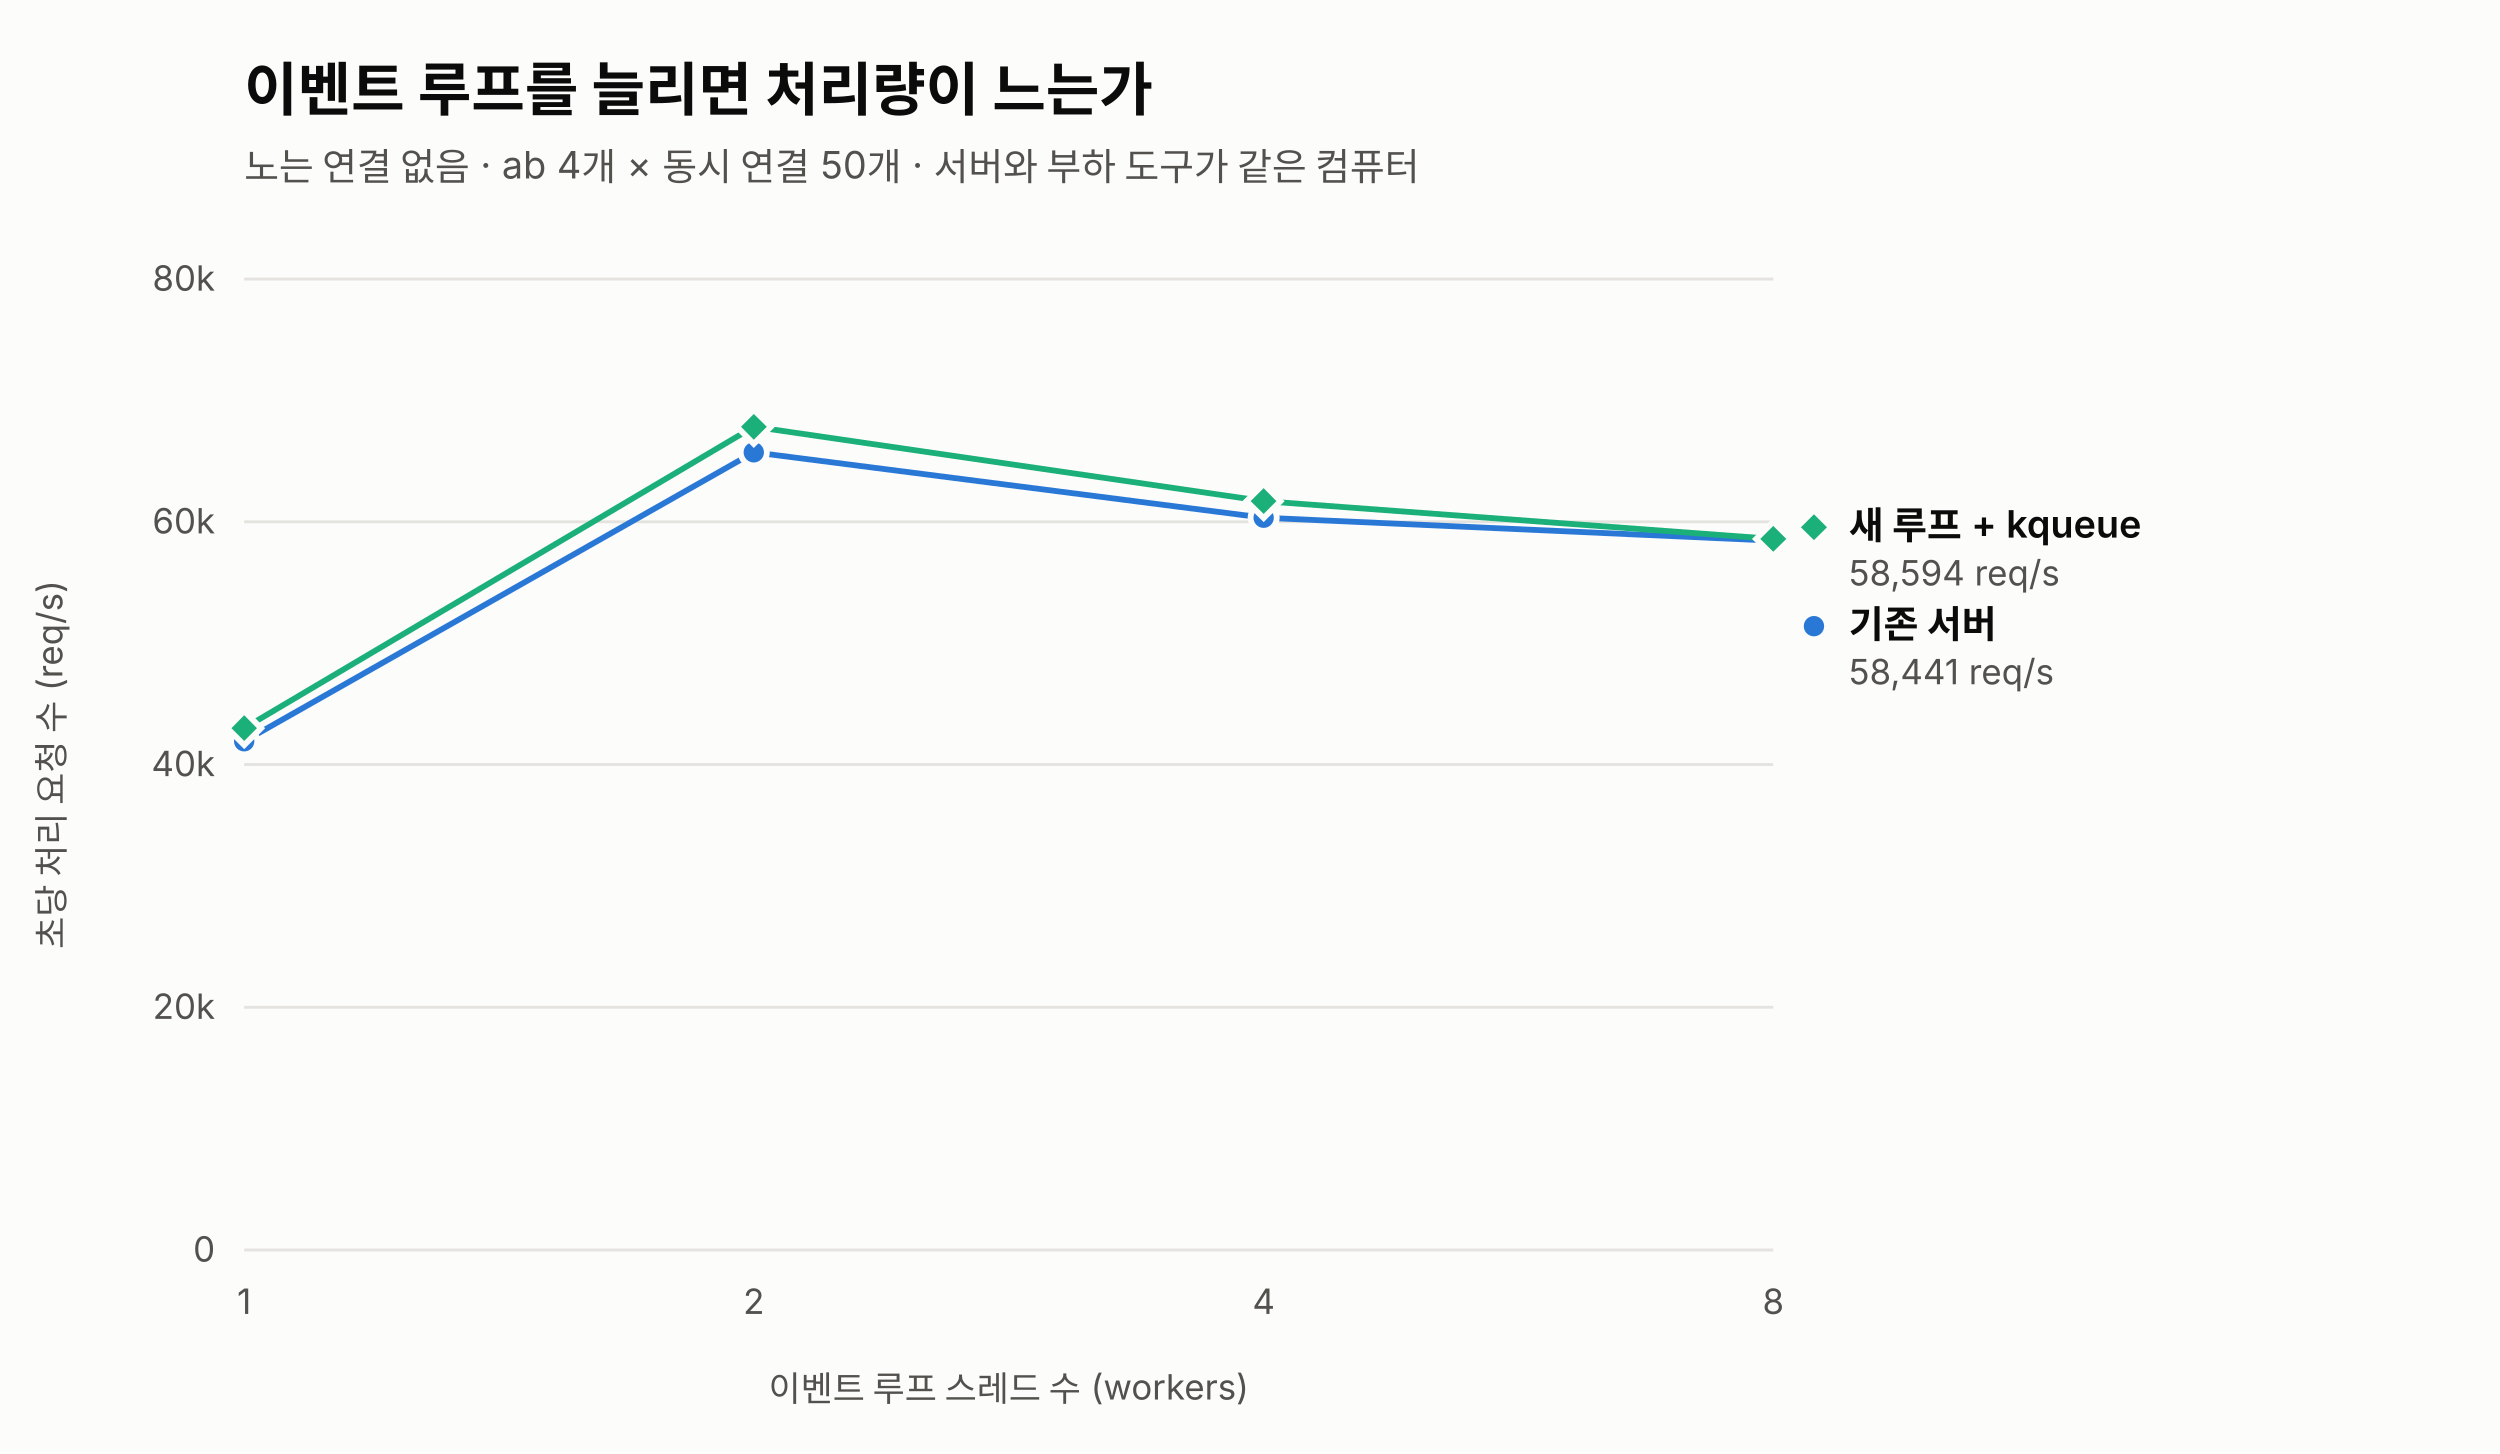
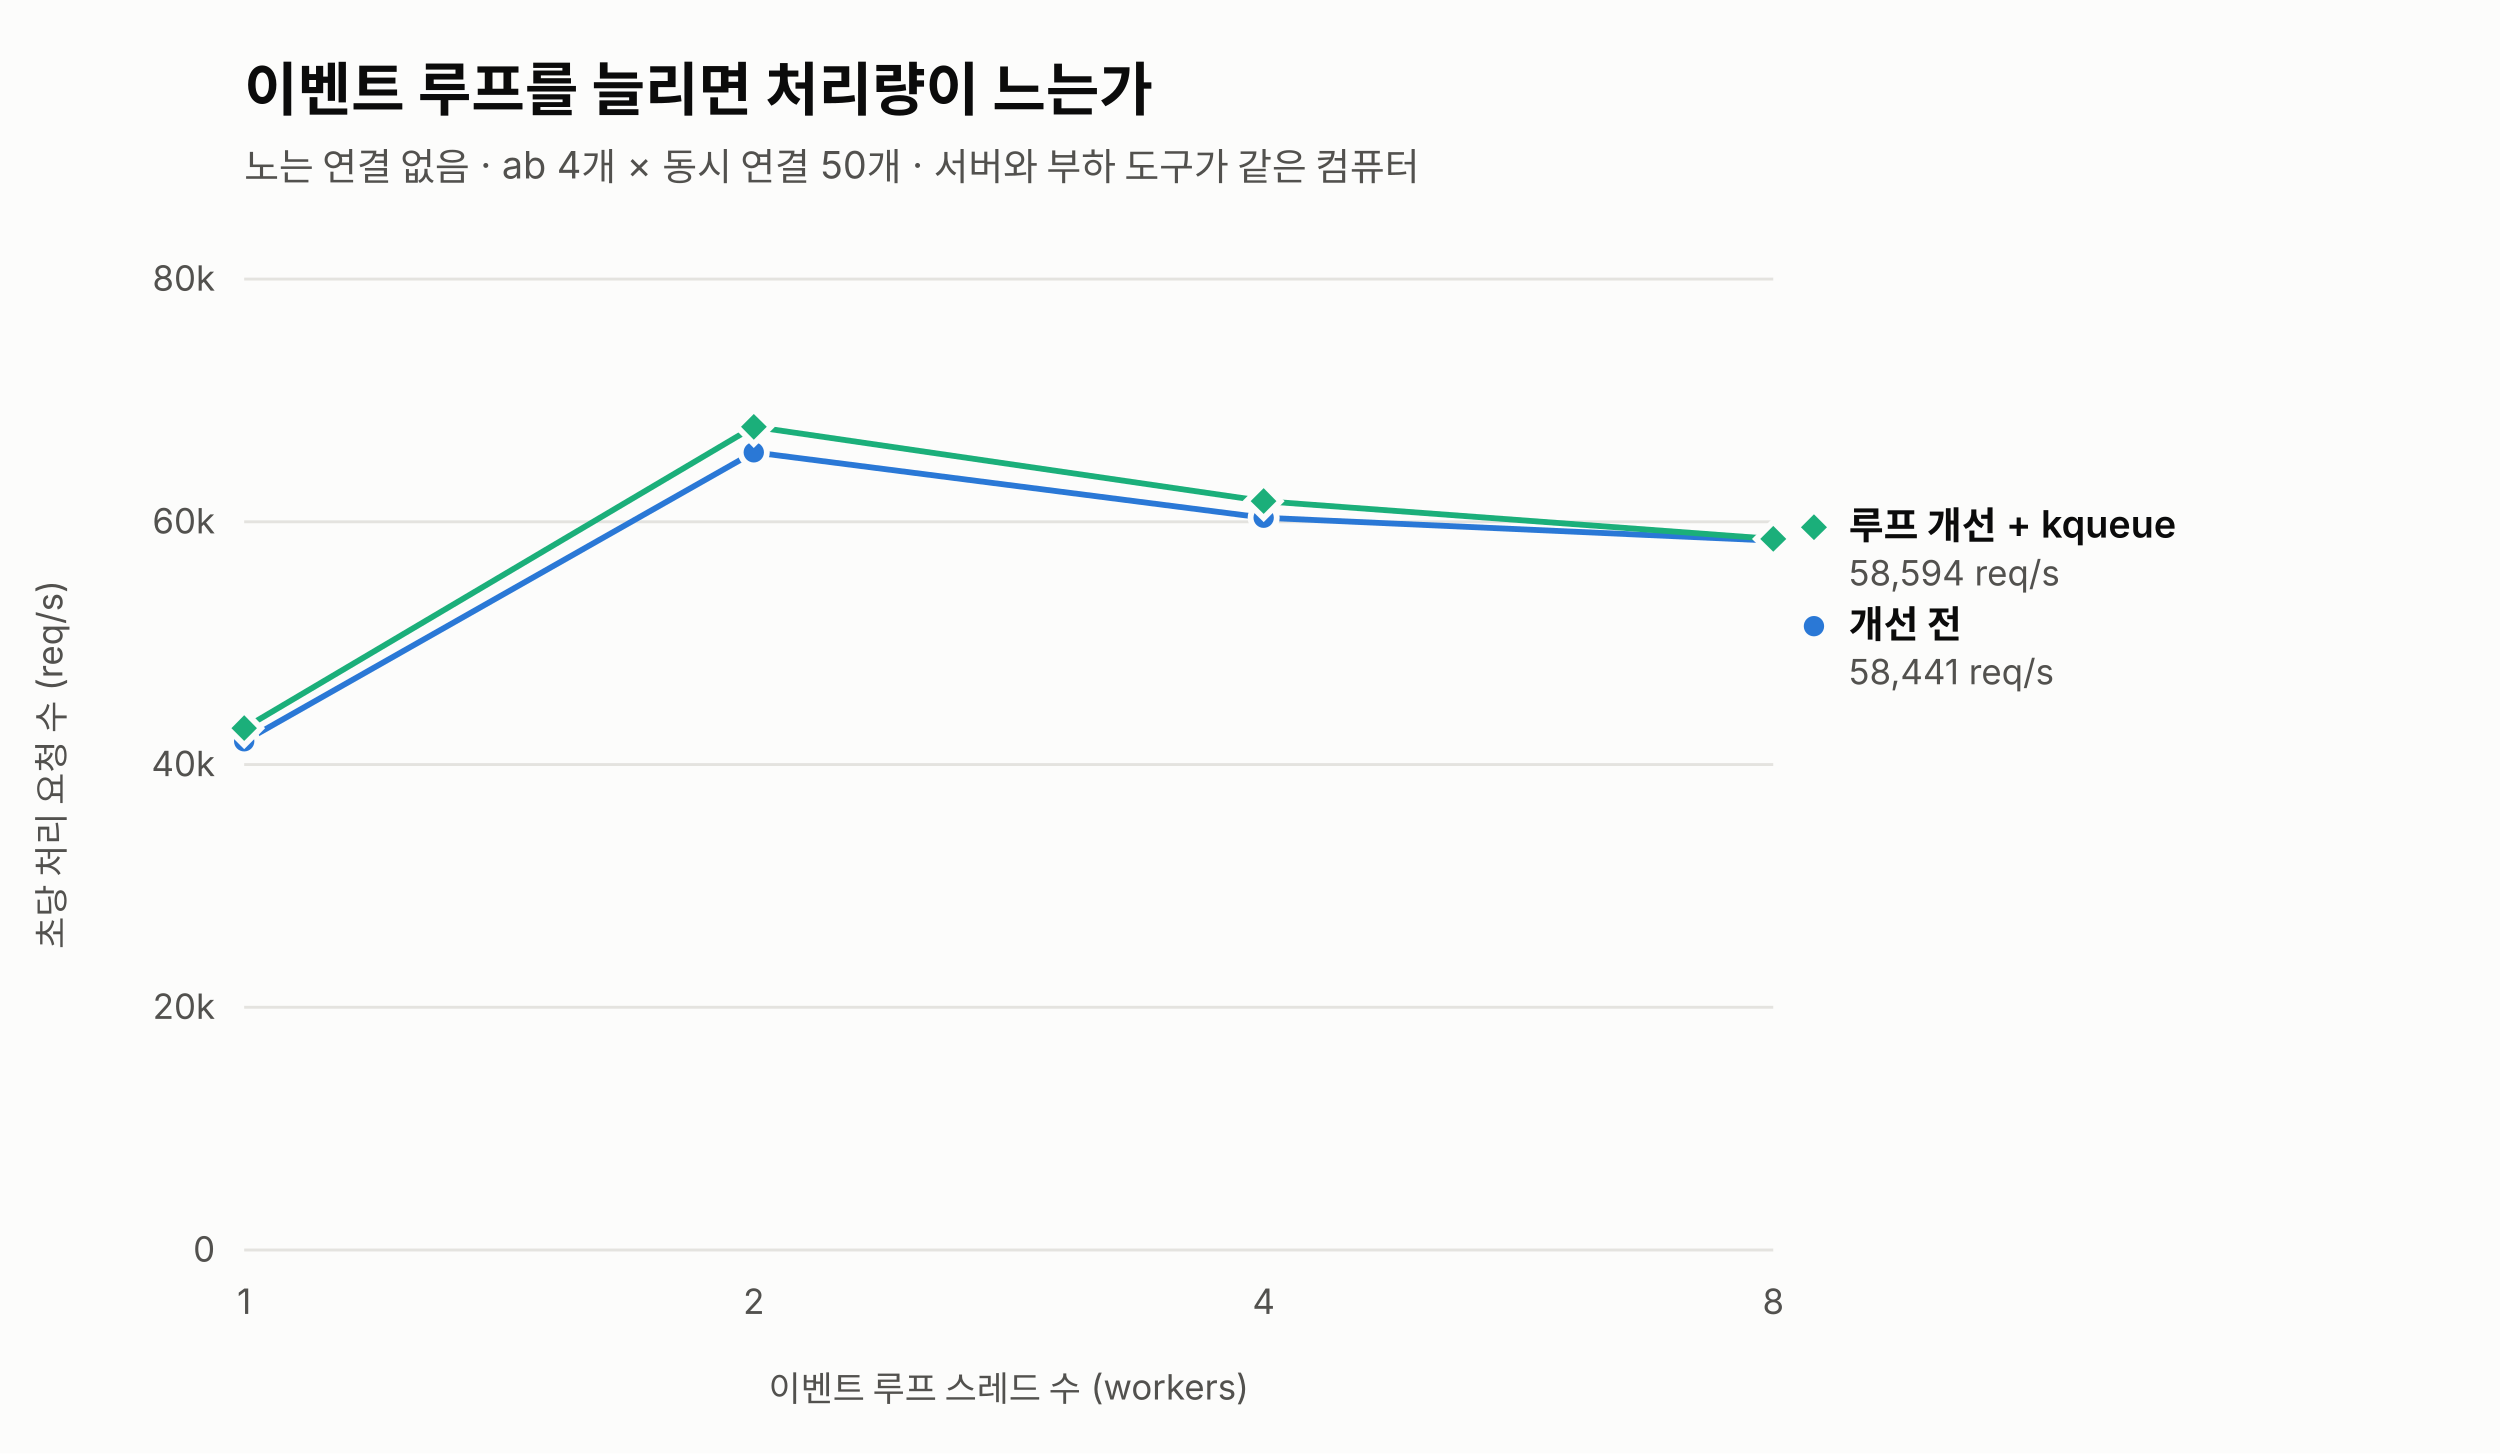
<svg xmlns="http://www.w3.org/2000/svg" width="860" height="500" viewBox="0 0 860 500" font-family="-apple-system, 'Apple SD Gothic Neo', 'Noto Sans KR', sans-serif">
  <rect width="860" height="500" fill="#fcfcfb" />
  <text x="84" y="38" font-size="20" font-weight="600" fill="#0b0b0b">이벤트 루프를 늘리면 처리량이 느는가</text>
  <text x="84" y="62" font-size="13" fill="#52514e">노는 연결 없음 · ab 4개 × 동시 연결 50개 · 서버와 부하 도구가 같은 컴퓨터</text>
  <line x1="84" y1="430.0" x2="610" y2="430.0" stroke="#e4e3df" stroke-width="1" />
  <text x="74" y="434.0" font-size="12" fill="#52514e" text-anchor="end">0</text>
  <line x1="84" y1="346.5" x2="610" y2="346.5" stroke="#e4e3df" stroke-width="1" />
  <text x="74" y="350.5" font-size="12" fill="#52514e" text-anchor="end">20k</text>
  <line x1="84" y1="263.0" x2="610" y2="263.0" stroke="#e4e3df" stroke-width="1" />
  <text x="74" y="267.0" font-size="12" fill="#52514e" text-anchor="end">40k</text>
  <line x1="84" y1="179.5" x2="610" y2="179.5" stroke="#e4e3df" stroke-width="1" />
  <text x="74" y="183.5" font-size="12" fill="#52514e" text-anchor="end">60k</text>
  <line x1="84" y1="96.0" x2="610" y2="96.0" stroke="#e4e3df" stroke-width="1" />
  <text x="74" y="100.0" font-size="12" fill="#52514e" text-anchor="end">80k</text>
  <text x="22" y="263.0" font-size="12" fill="#52514e" text-anchor="middle" transform="rotate(-90 22 263.0)">초당 처리 요청 수 (req/s)</text>
  <text x="84.0" y="452" font-size="12" fill="#52514e" text-anchor="middle">1</text>
  <text x="259.3" y="452" font-size="12" fill="#52514e" text-anchor="middle">2</text>
  <text x="434.7" y="452" font-size="12" fill="#52514e" text-anchor="middle">4</text>
  <text x="610.0" y="452" font-size="12" fill="#52514e" text-anchor="middle">8</text>
  <text x="347.0" y="482" font-size="12" fill="#52514e" text-anchor="middle">이벤트 루프 스레드 수 (workers)</text>
  <polyline points="84.0,255.0 259.3,155.6 434.7,178.1 610.0,186.0" fill="none" stroke="#2a78d6" stroke-width="2" stroke-linejoin="round" />
  <circle cx="84.0" cy="255.0" r="4.5" fill="#2a78d6" stroke="#fcfcfb" stroke-width="2" />
  <circle cx="259.3" cy="155.6" r="4.5" fill="#2a78d6" stroke="#fcfcfb" stroke-width="2" />
  <circle cx="434.7" cy="178.1" r="4.5" fill="#2a78d6" stroke="#fcfcfb" stroke-width="2" />
  <circle cx="610.0" cy="186.0" r="4.5" fill="#2a78d6" stroke="#fcfcfb" stroke-width="2" />
  <polyline points="84.0,250.5 259.3,146.8 434.7,172.4 610.0,185.4" fill="none" stroke="#1baf7a" stroke-width="2" stroke-linejoin="round" />
  <path d="M84.0,244.6 L89.8,250.5 L84.0,256.3 L78.2,250.5Z" fill="#1baf7a" stroke="#fcfcfb" stroke-width="2" />
  <path d="M259.3,141.0 L265.2,146.8 L259.3,152.7 L253.5,146.8Z" fill="#1baf7a" stroke="#fcfcfb" stroke-width="2" />
  <path d="M434.7,166.5 L440.5,172.4 L434.7,178.2 L428.8,172.4Z" fill="#1baf7a" stroke="#fcfcfb" stroke-width="2" />
  <path d="M610.0,179.5 L615.9,185.4 L610.0,191.2 L604.1,185.4Z" fill="#1baf7a" stroke="#fcfcfb" stroke-width="2" />
  <path d="M624.0,175.5 L629.9,181.4 L624.0,187.2 L618.1,181.4Z" fill="#1baf7a" stroke="#fcfcfb" stroke-width="2" />
-   <text x="636" y="185.4" font-size="13" font-weight="600" fill="#0b0b0b">새 루프 + kqueue</text>
+   <text x="636" y="185.4" font-size="13" font-weight="600" fill="#0b0b0b">루프 개선 + kqueue</text>
  <text x="636" y="201.4" font-size="12" fill="#52514e">58,594 req/s</text>
  <circle cx="624.0" cy="215.4" r="4.5" fill="#2a78d6" stroke="#fcfcfb" stroke-width="2" />
-   <text x="636" y="219.4" font-size="13" font-weight="600" fill="#0b0b0b">기존 서버</text>
+   <text x="636" y="219.4" font-size="13" font-weight="600" fill="#0b0b0b">개선 전</text>
  <text x="636" y="235.4" font-size="12" fill="#52514e">58,441 req/s</text>
</svg>
